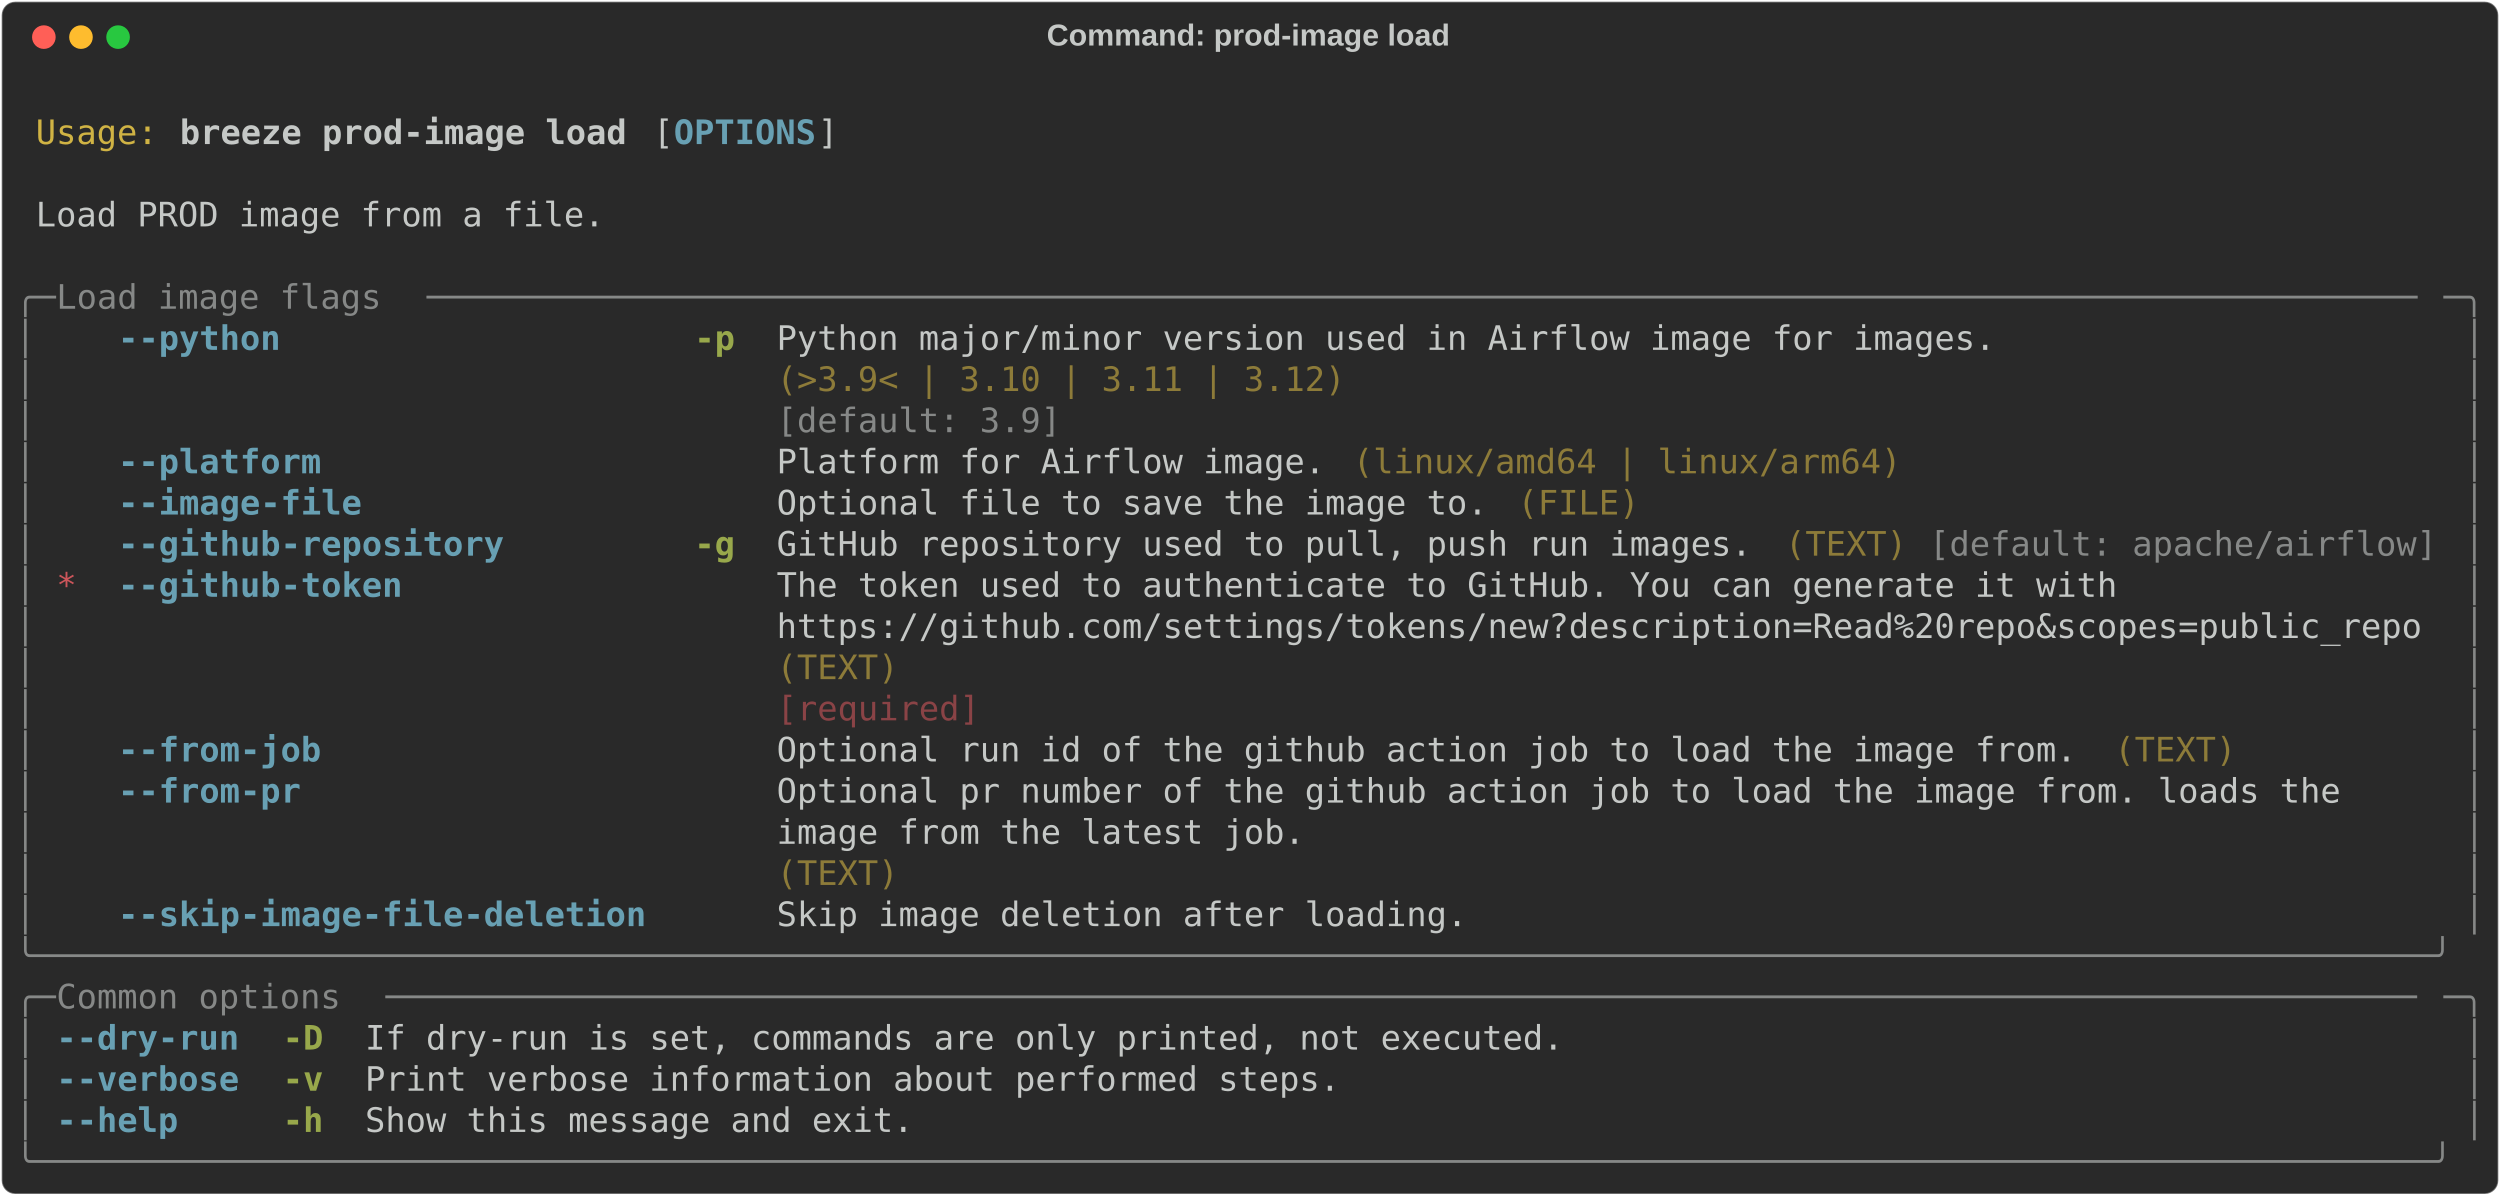
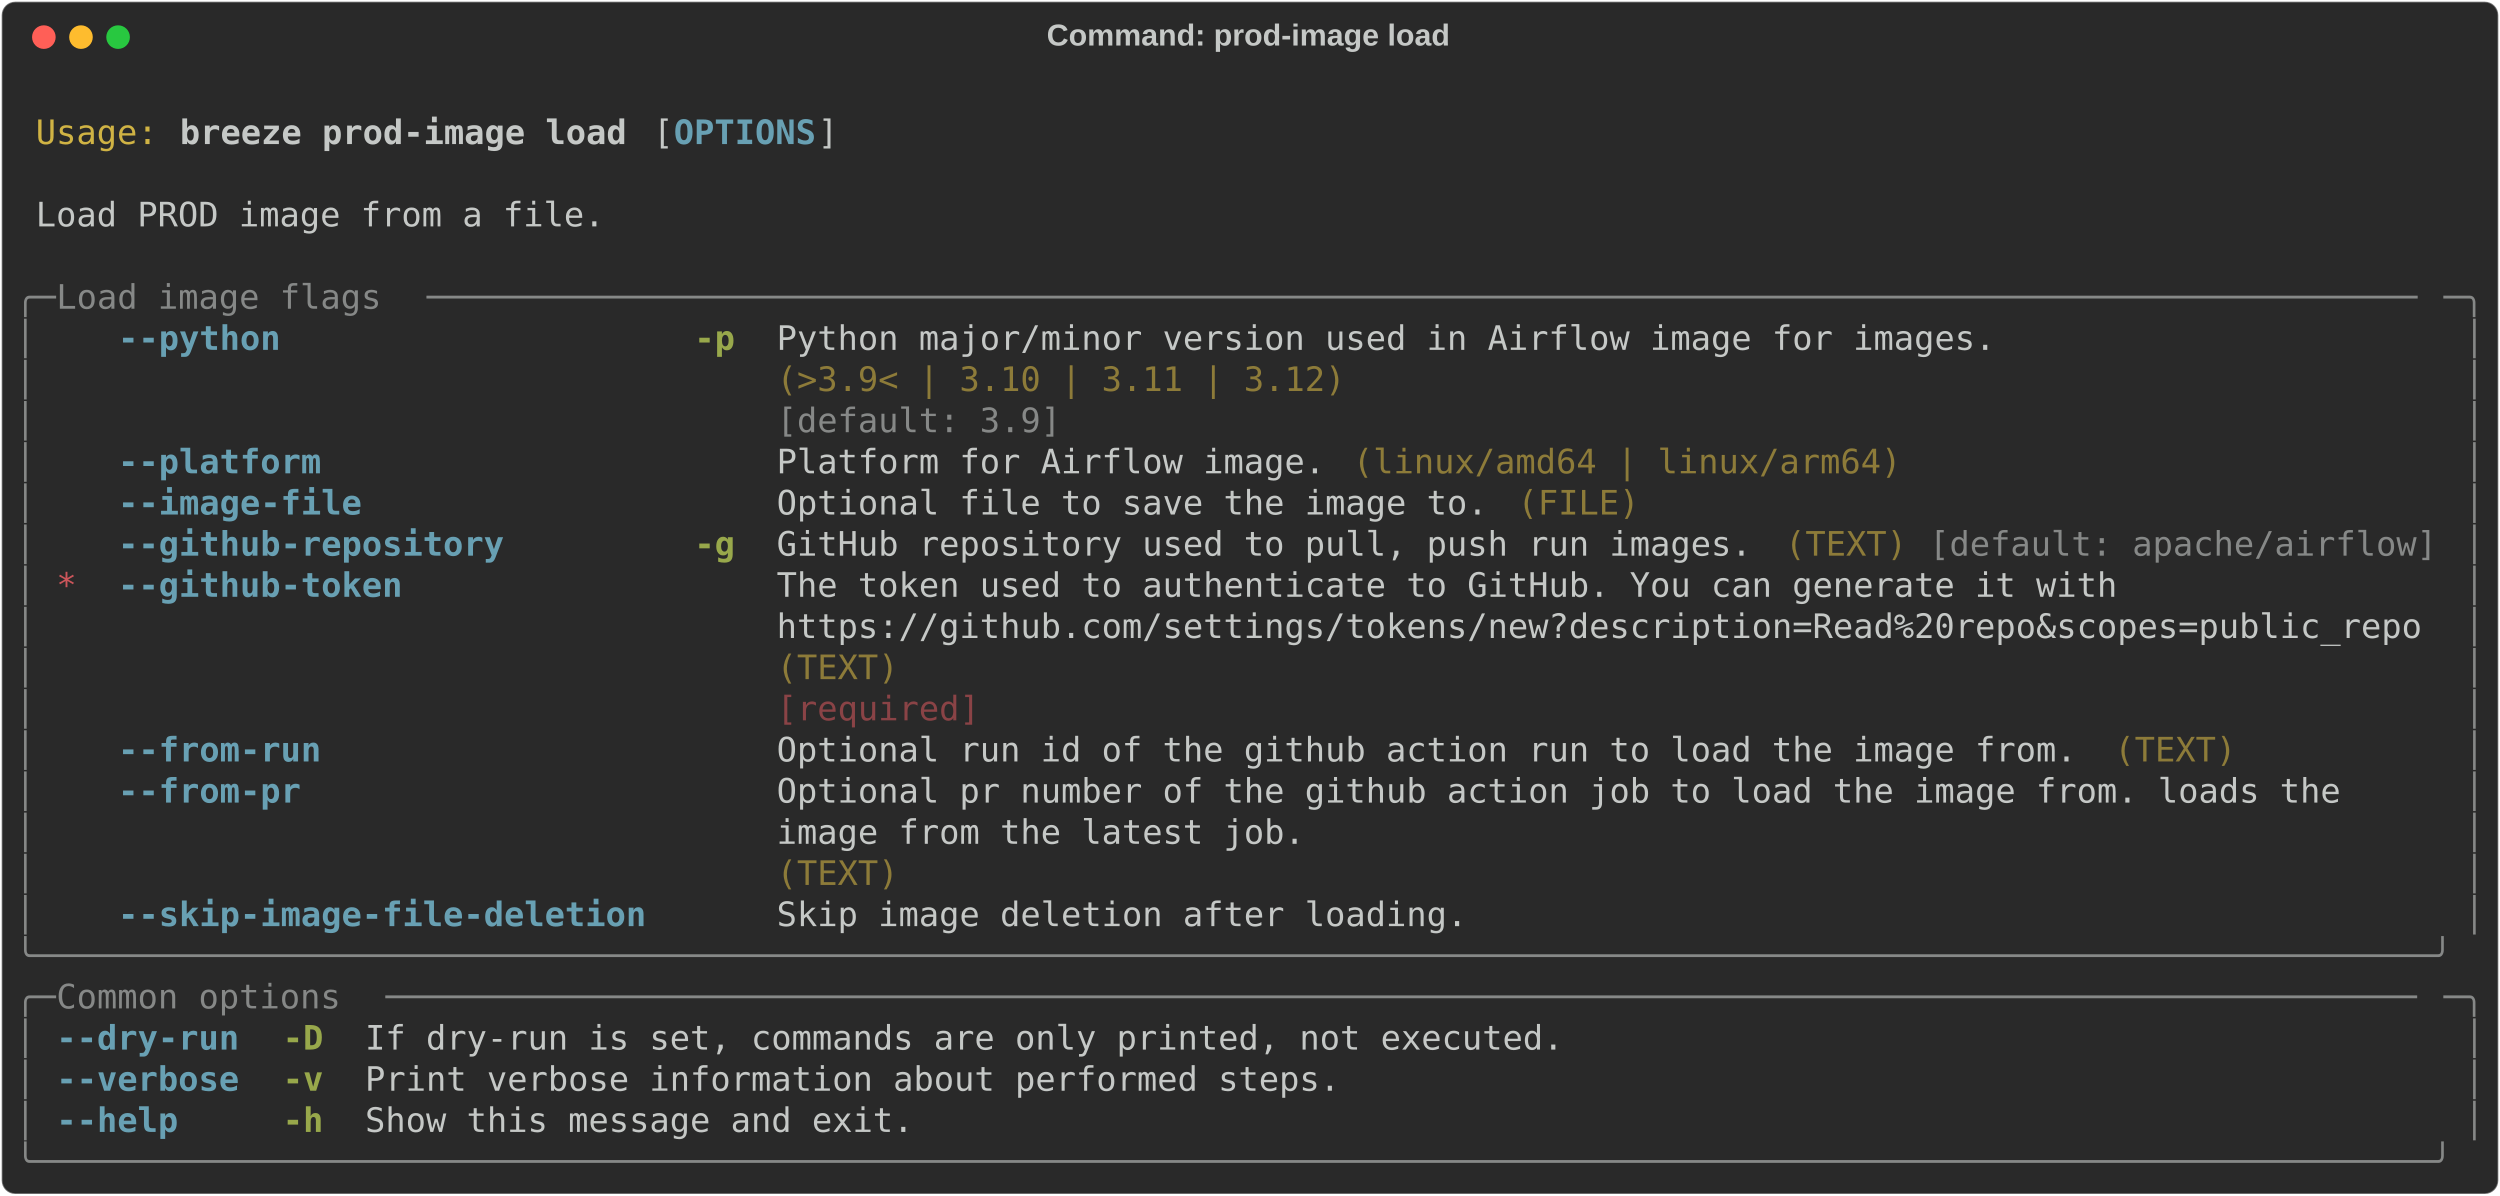
<svg xmlns="http://www.w3.org/2000/svg" class="rich-terminal" viewBox="0 0 1482 708.8">
  <style>

    @font-face {
        font-family: "Fira Code";
        src: local("FiraCode-Regular"),
                url("https://cdnjs.cloudflare.com/ajax/libs/firacode/6.2.0/woff2/FiraCode-Regular.woff2") format("woff2"),
                url("https://cdnjs.cloudflare.com/ajax/libs/firacode/6.2.0/woff/FiraCode-Regular.woff") format("woff");
        font-style: normal;
        font-weight: 400;
    }
    @font-face {
        font-family: "Fira Code";
        src: local("FiraCode-Bold"),
                url("https://cdnjs.cloudflare.com/ajax/libs/firacode/6.2.0/woff2/FiraCode-Bold.woff2") format("woff2"),
                url("https://cdnjs.cloudflare.com/ajax/libs/firacode/6.2.0/woff/FiraCode-Bold.woff") format("woff");
        font-style: bold;
        font-weight: 700;
    }

    .breeze-prod-image-load-matrix {
        font-family: Fira Code, monospace;
        font-size: 20px;
        line-height: 24.4px;
        font-variant-east-asian: full-width;
    }

    .breeze-prod-image-load-title {
        font-size: 18px;
        font-weight: bold;
        font-family: arial;
    }

    .breeze-prod-image-load-r1 { fill: #c5c8c6 }
.breeze-prod-image-load-r2 { fill: #d0b344 }
.breeze-prod-image-load-r3 { fill: #c5c8c6;font-weight: bold }
.breeze-prod-image-load-r4 { fill: #68a0b3;font-weight: bold }
.breeze-prod-image-load-r5 { fill: #868887 }
.breeze-prod-image-load-r6 { fill: #98a84b;font-weight: bold }
.breeze-prod-image-load-r7 { fill: #8d7b39 }
.breeze-prod-image-load-r8 { fill: #cc555a }
.breeze-prod-image-load-r9 { fill: #8a4346 }
    </style>
  <defs>
    <clipPath id="breeze-prod-image-load-clip-terminal">
      <rect x="0" y="0" width="1463.0" height="657.8" />
    </clipPath>
    <clipPath id="breeze-prod-image-load-line-0">
      <rect x="0" y="1.5" width="1464" height="24.65" />
    </clipPath>
    <clipPath id="breeze-prod-image-load-line-1">
      <rect x="0" y="25.9" width="1464" height="24.65" />
    </clipPath>
    <clipPath id="breeze-prod-image-load-line-2">
      <rect x="0" y="50.3" width="1464" height="24.65" />
    </clipPath>
    <clipPath id="breeze-prod-image-load-line-3">
      <rect x="0" y="74.7" width="1464" height="24.65" />
    </clipPath>
    <clipPath id="breeze-prod-image-load-line-4">
      <rect x="0" y="99.1" width="1464" height="24.65" />
    </clipPath>
    <clipPath id="breeze-prod-image-load-line-5">
      <rect x="0" y="123.5" width="1464" height="24.65" />
    </clipPath>
    <clipPath id="breeze-prod-image-load-line-6">
      <rect x="0" y="147.9" width="1464" height="24.65" />
    </clipPath>
    <clipPath id="breeze-prod-image-load-line-7">
      <rect x="0" y="172.3" width="1464" height="24.65" />
    </clipPath>
    <clipPath id="breeze-prod-image-load-line-8">
      <rect x="0" y="196.7" width="1464" height="24.65" />
    </clipPath>
    <clipPath id="breeze-prod-image-load-line-9">
      <rect x="0" y="221.1" width="1464" height="24.65" />
    </clipPath>
    <clipPath id="breeze-prod-image-load-line-10">
      <rect x="0" y="245.5" width="1464" height="24.65" />
    </clipPath>
    <clipPath id="breeze-prod-image-load-line-11">
      <rect x="0" y="269.9" width="1464" height="24.65" />
    </clipPath>
    <clipPath id="breeze-prod-image-load-line-12">
      <rect x="0" y="294.3" width="1464" height="24.65" />
    </clipPath>
    <clipPath id="breeze-prod-image-load-line-13">
      <rect x="0" y="318.7" width="1464" height="24.65" />
    </clipPath>
    <clipPath id="breeze-prod-image-load-line-14">
      <rect x="0" y="343.1" width="1464" height="24.65" />
    </clipPath>
    <clipPath id="breeze-prod-image-load-line-15">
      <rect x="0" y="367.5" width="1464" height="24.65" />
    </clipPath>
    <clipPath id="breeze-prod-image-load-line-16">
      <rect x="0" y="391.9" width="1464" height="24.65" />
    </clipPath>
    <clipPath id="breeze-prod-image-load-line-17">
      <rect x="0" y="416.3" width="1464" height="24.65" />
    </clipPath>
    <clipPath id="breeze-prod-image-load-line-18">
      <rect x="0" y="440.7" width="1464" height="24.65" />
    </clipPath>
    <clipPath id="breeze-prod-image-load-line-19">
      <rect x="0" y="465.1" width="1464" height="24.65" />
    </clipPath>
    <clipPath id="breeze-prod-image-load-line-20">
      <rect x="0" y="489.5" width="1464" height="24.65" />
    </clipPath>
    <clipPath id="breeze-prod-image-load-line-21">
      <rect x="0" y="513.9" width="1464" height="24.65" />
    </clipPath>
    <clipPath id="breeze-prod-image-load-line-22">
      <rect x="0" y="538.3" width="1464" height="24.65" />
    </clipPath>
    <clipPath id="breeze-prod-image-load-line-23">
      <rect x="0" y="562.7" width="1464" height="24.65" />
    </clipPath>
    <clipPath id="breeze-prod-image-load-line-24">
      <rect x="0" y="587.1" width="1464" height="24.65" />
    </clipPath>
    <clipPath id="breeze-prod-image-load-line-25">
      <rect x="0" y="611.5" width="1464" height="24.65" />
    </clipPath>
  </defs>
  <rect fill="#292929" stroke="rgba(255,255,255,0.35)" stroke-width="1" x="1" y="1" width="1480" height="706.8" rx="8" />
  <text class="breeze-prod-image-load-title" fill="#c5c8c6" text-anchor="middle" x="740" y="27">Command: prod-image load</text>
  <g transform="translate(26,22)">
    <circle cx="0" cy="0" r="7" fill="#ff5f57" />
    <circle cx="22" cy="0" r="7" fill="#febc2e" />
    <circle cx="44" cy="0" r="7" fill="#28c840" />
  </g>
  <g transform="translate(9, 41)" clip-path="url(#breeze-prod-image-load-clip-terminal)">
    <g class="breeze-prod-image-load-matrix">
      <text class="breeze-prod-image-load-r1" x="1464" y="20" textLength="12.2" clip-path="url(#breeze-prod-image-load-line-0)">
</text>
      <text class="breeze-prod-image-load-r2" x="12.2" y="44.4" textLength="73.2" clip-path="url(#breeze-prod-image-load-line-1)">Usage:</text>
      <text class="breeze-prod-image-load-r3" x="97.6" y="44.4" textLength="268.4" clip-path="url(#breeze-prod-image-load-line-1)">breeze prod-image load</text>
      <text class="breeze-prod-image-load-r1" x="378.2" y="44.4" textLength="12.2" clip-path="url(#breeze-prod-image-load-line-1)">[</text>
      <text class="breeze-prod-image-load-r4" x="390.4" y="44.4" textLength="85.4" clip-path="url(#breeze-prod-image-load-line-1)">OPTIONS</text>
      <text class="breeze-prod-image-load-r1" x="475.8" y="44.4" textLength="12.2" clip-path="url(#breeze-prod-image-load-line-1)">]</text>
      <text class="breeze-prod-image-load-r1" x="1464" y="44.4" textLength="12.2" clip-path="url(#breeze-prod-image-load-line-1)">
</text>
      <text class="breeze-prod-image-load-r1" x="1464" y="68.8" textLength="12.2" clip-path="url(#breeze-prod-image-load-line-2)">
</text>
      <text class="breeze-prod-image-load-r1" x="12.2" y="93.2" textLength="341.6" clip-path="url(#breeze-prod-image-load-line-3)">Load PROD image from a file.</text>
      <text class="breeze-prod-image-load-r1" x="1464" y="93.2" textLength="12.2" clip-path="url(#breeze-prod-image-load-line-3)">
</text>
      <text class="breeze-prod-image-load-r1" x="1464" y="117.6" textLength="12.2" clip-path="url(#breeze-prod-image-load-line-4)">
</text>
      <text class="breeze-prod-image-load-r5" x="0" y="142" textLength="24.4" clip-path="url(#breeze-prod-image-load-line-5)">╭─</text>
      <text class="breeze-prod-image-load-r5" x="24.4" y="142" textLength="219.6" clip-path="url(#breeze-prod-image-load-line-5)"> Load image flags </text>
      <text class="breeze-prod-image-load-r5" x="244" y="142" textLength="1195.6" clip-path="url(#breeze-prod-image-load-line-5)">──────────────────────────────────────────────────────────────────────────────────────────────────</text>
      <text class="breeze-prod-image-load-r5" x="1439.6" y="142" textLength="24.4" clip-path="url(#breeze-prod-image-load-line-5)">─╮</text>
      <text class="breeze-prod-image-load-r1" x="1464" y="142" textLength="12.2" clip-path="url(#breeze-prod-image-load-line-5)">
</text>
      <text class="breeze-prod-image-load-r5" x="0" y="166.4" textLength="12.2" clip-path="url(#breeze-prod-image-load-line-6)">│</text>
      <text class="breeze-prod-image-load-r4" x="61" y="166.4" textLength="97.6" clip-path="url(#breeze-prod-image-load-line-6)">--python</text>
      <text class="breeze-prod-image-load-r6" x="402.6" y="166.4" textLength="24.4" clip-path="url(#breeze-prod-image-load-line-6)">-p</text>
      <text class="breeze-prod-image-load-r1" x="451.4" y="166.4" textLength="732" clip-path="url(#breeze-prod-image-load-line-6)">Python major/minor version used in Airflow image for images.</text>
      <text class="breeze-prod-image-load-r5" x="1451.8" y="166.4" textLength="12.2" clip-path="url(#breeze-prod-image-load-line-6)">│</text>
      <text class="breeze-prod-image-load-r1" x="1464" y="166.4" textLength="12.2" clip-path="url(#breeze-prod-image-load-line-6)">
</text>
      <text class="breeze-prod-image-load-r5" x="0" y="190.8" textLength="12.2" clip-path="url(#breeze-prod-image-load-line-7)">│</text>
      <text class="breeze-prod-image-load-r7" x="451.4" y="190.8" textLength="732" clip-path="url(#breeze-prod-image-load-line-7)">(&gt;3.9&lt; | 3.10 | 3.11 | 3.12)                                </text>
      <text class="breeze-prod-image-load-r5" x="1451.8" y="190.8" textLength="12.2" clip-path="url(#breeze-prod-image-load-line-7)">│</text>
      <text class="breeze-prod-image-load-r1" x="1464" y="190.8" textLength="12.2" clip-path="url(#breeze-prod-image-load-line-7)">
</text>
      <text class="breeze-prod-image-load-r5" x="0" y="215.2" textLength="12.2" clip-path="url(#breeze-prod-image-load-line-8)">│</text>
      <text class="breeze-prod-image-load-r5" x="451.4" y="215.2" textLength="732" clip-path="url(#breeze-prod-image-load-line-8)">[default: 3.9]                                              </text>
      <text class="breeze-prod-image-load-r5" x="1451.8" y="215.2" textLength="12.2" clip-path="url(#breeze-prod-image-load-line-8)">│</text>
      <text class="breeze-prod-image-load-r1" x="1464" y="215.2" textLength="12.2" clip-path="url(#breeze-prod-image-load-line-8)">
</text>
      <text class="breeze-prod-image-load-r5" x="0" y="239.6" textLength="12.2" clip-path="url(#breeze-prod-image-load-line-9)">│</text>
      <text class="breeze-prod-image-load-r4" x="61" y="239.6" textLength="122" clip-path="url(#breeze-prod-image-load-line-9)">--platform</text>
      <text class="breeze-prod-image-load-r1" x="451.4" y="239.6" textLength="329.4" clip-path="url(#breeze-prod-image-load-line-9)">Platform for Airflow image.</text>
      <text class="breeze-prod-image-load-r7" x="793" y="239.6" textLength="329.4" clip-path="url(#breeze-prod-image-load-line-9)">(linux/amd64 | linux/arm64)</text>
      <text class="breeze-prod-image-load-r5" x="1451.8" y="239.6" textLength="12.2" clip-path="url(#breeze-prod-image-load-line-9)">│</text>
      <text class="breeze-prod-image-load-r1" x="1464" y="239.6" textLength="12.2" clip-path="url(#breeze-prod-image-load-line-9)">
</text>
      <text class="breeze-prod-image-load-r5" x="0" y="264" textLength="12.2" clip-path="url(#breeze-prod-image-load-line-10)">│</text>
      <text class="breeze-prod-image-load-r4" x="61" y="264" textLength="146.4" clip-path="url(#breeze-prod-image-load-line-10)">--image-file</text>
      <text class="breeze-prod-image-load-r1" x="451.4" y="264" textLength="427" clip-path="url(#breeze-prod-image-load-line-10)">Optional file to save the image to.</text>
      <text class="breeze-prod-image-load-r7" x="890.6" y="264" textLength="73.2" clip-path="url(#breeze-prod-image-load-line-10)">(FILE)</text>
      <text class="breeze-prod-image-load-r5" x="1451.8" y="264" textLength="12.2" clip-path="url(#breeze-prod-image-load-line-10)">│</text>
      <text class="breeze-prod-image-load-r1" x="1464" y="264" textLength="12.2" clip-path="url(#breeze-prod-image-load-line-10)">
</text>
      <text class="breeze-prod-image-load-r5" x="0" y="288.4" textLength="12.2" clip-path="url(#breeze-prod-image-load-line-11)">│</text>
      <text class="breeze-prod-image-load-r4" x="61" y="288.4" textLength="231.8" clip-path="url(#breeze-prod-image-load-line-11)">--github-repository</text>
      <text class="breeze-prod-image-load-r6" x="402.6" y="288.4" textLength="24.4" clip-path="url(#breeze-prod-image-load-line-11)">-g</text>
      <text class="breeze-prod-image-load-r1" x="451.4" y="288.4" textLength="585.6" clip-path="url(#breeze-prod-image-load-line-11)">GitHub repository used to pull, push run images.</text>
      <text class="breeze-prod-image-load-r7" x="1049.2" y="288.4" textLength="73.2" clip-path="url(#breeze-prod-image-load-line-11)">(TEXT)</text>
      <text class="breeze-prod-image-load-r5" x="1134.6" y="288.4" textLength="305" clip-path="url(#breeze-prod-image-load-line-11)">[default: apache/airflow]</text>
      <text class="breeze-prod-image-load-r5" x="1451.8" y="288.4" textLength="12.2" clip-path="url(#breeze-prod-image-load-line-11)">│</text>
      <text class="breeze-prod-image-load-r1" x="1464" y="288.4" textLength="12.2" clip-path="url(#breeze-prod-image-load-line-11)">
</text>
      <text class="breeze-prod-image-load-r5" x="0" y="312.8" textLength="12.2" clip-path="url(#breeze-prod-image-load-line-12)">│</text>
      <text class="breeze-prod-image-load-r8" x="24.4" y="312.8" textLength="12.2" clip-path="url(#breeze-prod-image-load-line-12)">*</text>
      <text class="breeze-prod-image-load-r4" x="61" y="312.8" textLength="170.8" clip-path="url(#breeze-prod-image-load-line-12)">--github-token</text>
      <text class="breeze-prod-image-load-r1" x="451.4" y="312.8" textLength="988.2" clip-path="url(#breeze-prod-image-load-line-12)">The token used to authenticate to GitHub. You can generate it with               </text>
      <text class="breeze-prod-image-load-r5" x="1451.8" y="312.8" textLength="12.2" clip-path="url(#breeze-prod-image-load-line-12)">│</text>
      <text class="breeze-prod-image-load-r1" x="1464" y="312.8" textLength="12.2" clip-path="url(#breeze-prod-image-load-line-12)">
</text>
      <text class="breeze-prod-image-load-r5" x="0" y="337.2" textLength="12.2" clip-path="url(#breeze-prod-image-load-line-13)">│</text>
      <text class="breeze-prod-image-load-r1" x="451.4" y="337.2" textLength="988.2" clip-path="url(#breeze-prod-image-load-line-13)">https://github.com/settings/tokens/new?description=Read%20repo&amp;scopes=public_repo</text>
      <text class="breeze-prod-image-load-r5" x="1451.8" y="337.2" textLength="12.2" clip-path="url(#breeze-prod-image-load-line-13)">│</text>
      <text class="breeze-prod-image-load-r1" x="1464" y="337.2" textLength="12.2" clip-path="url(#breeze-prod-image-load-line-13)">
</text>
      <text class="breeze-prod-image-load-r5" x="0" y="361.6" textLength="12.2" clip-path="url(#breeze-prod-image-load-line-14)">│</text>
      <text class="breeze-prod-image-load-r7" x="451.4" y="361.6" textLength="988.2" clip-path="url(#breeze-prod-image-load-line-14)">(TEXT)                                                                           </text>
      <text class="breeze-prod-image-load-r5" x="1451.8" y="361.6" textLength="12.2" clip-path="url(#breeze-prod-image-load-line-14)">│</text>
      <text class="breeze-prod-image-load-r1" x="1464" y="361.6" textLength="12.2" clip-path="url(#breeze-prod-image-load-line-14)">
</text>
      <text class="breeze-prod-image-load-r5" x="0" y="386" textLength="12.2" clip-path="url(#breeze-prod-image-load-line-15)">│</text>
      <text class="breeze-prod-image-load-r9" x="451.4" y="386" textLength="988.2" clip-path="url(#breeze-prod-image-load-line-15)">[required]                                                                       </text>
      <text class="breeze-prod-image-load-r5" x="1451.8" y="386" textLength="12.2" clip-path="url(#breeze-prod-image-load-line-15)">│</text>
      <text class="breeze-prod-image-load-r1" x="1464" y="386" textLength="12.2" clip-path="url(#breeze-prod-image-load-line-15)">
</text>
      <text class="breeze-prod-image-load-r5" x="0" y="410.4" textLength="12.2" clip-path="url(#breeze-prod-image-load-line-16)">│</text>
-       <text class="breeze-prod-image-load-r4" x="61" y="410.4" textLength="122" clip-path="url(#breeze-prod-image-load-line-16)">--from-job</text>
-       <text class="breeze-prod-image-load-r1" x="451.4" y="410.4" textLength="780.8" clip-path="url(#breeze-prod-image-load-line-16)">Optional run id of the github action job to load the image from.</text>
+       <text class="breeze-prod-image-load-r4" x="61" y="410.4" textLength="122" clip-path="url(#breeze-prod-image-load-line-16)">--from-run</text>
+       <text class="breeze-prod-image-load-r1" x="451.4" y="410.4" textLength="780.8" clip-path="url(#breeze-prod-image-load-line-16)">Optional run id of the github action run to load the image from.</text>
      <text class="breeze-prod-image-load-r7" x="1244.4" y="410.4" textLength="73.2" clip-path="url(#breeze-prod-image-load-line-16)">(TEXT)</text>
      <text class="breeze-prod-image-load-r5" x="1451.8" y="410.4" textLength="12.2" clip-path="url(#breeze-prod-image-load-line-16)">│</text>
      <text class="breeze-prod-image-load-r1" x="1464" y="410.4" textLength="12.2" clip-path="url(#breeze-prod-image-load-line-16)">
</text>
      <text class="breeze-prod-image-load-r5" x="0" y="434.8" textLength="12.2" clip-path="url(#breeze-prod-image-load-line-17)">│</text>
      <text class="breeze-prod-image-load-r4" x="61" y="434.8" textLength="109.8" clip-path="url(#breeze-prod-image-load-line-17)">--from-pr</text>
      <text class="breeze-prod-image-load-r1" x="451.4" y="434.8" textLength="988.2" clip-path="url(#breeze-prod-image-load-line-17)">Optional pr number of the github action job to load the image from. loads the    </text>
      <text class="breeze-prod-image-load-r5" x="1451.8" y="434.8" textLength="12.2" clip-path="url(#breeze-prod-image-load-line-17)">│</text>
      <text class="breeze-prod-image-load-r1" x="1464" y="434.8" textLength="12.2" clip-path="url(#breeze-prod-image-load-line-17)">
</text>
      <text class="breeze-prod-image-load-r5" x="0" y="459.2" textLength="12.2" clip-path="url(#breeze-prod-image-load-line-18)">│</text>
      <text class="breeze-prod-image-load-r1" x="451.4" y="459.2" textLength="988.2" clip-path="url(#breeze-prod-image-load-line-18)">image from the latest job.                                                       </text>
      <text class="breeze-prod-image-load-r5" x="1451.8" y="459.2" textLength="12.2" clip-path="url(#breeze-prod-image-load-line-18)">│</text>
      <text class="breeze-prod-image-load-r1" x="1464" y="459.2" textLength="12.2" clip-path="url(#breeze-prod-image-load-line-18)">
</text>
      <text class="breeze-prod-image-load-r5" x="0" y="483.6" textLength="12.2" clip-path="url(#breeze-prod-image-load-line-19)">│</text>
      <text class="breeze-prod-image-load-r7" x="451.4" y="483.6" textLength="988.2" clip-path="url(#breeze-prod-image-load-line-19)">(TEXT)                                                                           </text>
      <text class="breeze-prod-image-load-r5" x="1451.8" y="483.6" textLength="12.2" clip-path="url(#breeze-prod-image-load-line-19)">│</text>
      <text class="breeze-prod-image-load-r1" x="1464" y="483.6" textLength="12.2" clip-path="url(#breeze-prod-image-load-line-19)">
</text>
      <text class="breeze-prod-image-load-r5" x="0" y="508" textLength="12.2" clip-path="url(#breeze-prod-image-load-line-20)">│</text>
      <text class="breeze-prod-image-load-r4" x="61" y="508" textLength="317.2" clip-path="url(#breeze-prod-image-load-line-20)">--skip-image-file-deletion</text>
      <text class="breeze-prod-image-load-r1" x="451.4" y="508" textLength="414.8" clip-path="url(#breeze-prod-image-load-line-20)">Skip image deletion after loading.</text>
      <text class="breeze-prod-image-load-r5" x="1451.8" y="508" textLength="12.2" clip-path="url(#breeze-prod-image-load-line-20)">│</text>
      <text class="breeze-prod-image-load-r1" x="1464" y="508" textLength="12.2" clip-path="url(#breeze-prod-image-load-line-20)">
</text>
      <text class="breeze-prod-image-load-r5" x="0" y="532.4" textLength="1464" clip-path="url(#breeze-prod-image-load-line-21)">╰──────────────────────────────────────────────────────────────────────────────────────────────────────────────────────╯</text>
      <text class="breeze-prod-image-load-r1" x="1464" y="532.4" textLength="12.2" clip-path="url(#breeze-prod-image-load-line-21)">
</text>
      <text class="breeze-prod-image-load-r5" x="0" y="556.8" textLength="24.4" clip-path="url(#breeze-prod-image-load-line-22)">╭─</text>
      <text class="breeze-prod-image-load-r5" x="24.4" y="556.8" textLength="195.2" clip-path="url(#breeze-prod-image-load-line-22)"> Common options </text>
      <text class="breeze-prod-image-load-r5" x="219.6" y="556.8" textLength="1220" clip-path="url(#breeze-prod-image-load-line-22)">────────────────────────────────────────────────────────────────────────────────────────────────────</text>
      <text class="breeze-prod-image-load-r5" x="1439.6" y="556.8" textLength="24.4" clip-path="url(#breeze-prod-image-load-line-22)">─╮</text>
      <text class="breeze-prod-image-load-r1" x="1464" y="556.8" textLength="12.2" clip-path="url(#breeze-prod-image-load-line-22)">
</text>
      <text class="breeze-prod-image-load-r5" x="0" y="581.2" textLength="12.2" clip-path="url(#breeze-prod-image-load-line-23)">│</text>
      <text class="breeze-prod-image-load-r4" x="24.4" y="581.2" textLength="109.8" clip-path="url(#breeze-prod-image-load-line-23)">--dry-run</text>
      <text class="breeze-prod-image-load-r6" x="158.6" y="581.2" textLength="24.4" clip-path="url(#breeze-prod-image-load-line-23)">-D</text>
      <text class="breeze-prod-image-load-r1" x="207.4" y="581.2" textLength="719.8" clip-path="url(#breeze-prod-image-load-line-23)">If dry-run is set, commands are only printed, not executed.</text>
      <text class="breeze-prod-image-load-r5" x="1451.8" y="581.2" textLength="12.2" clip-path="url(#breeze-prod-image-load-line-23)">│</text>
      <text class="breeze-prod-image-load-r1" x="1464" y="581.2" textLength="12.2" clip-path="url(#breeze-prod-image-load-line-23)">
</text>
      <text class="breeze-prod-image-load-r5" x="0" y="605.6" textLength="12.2" clip-path="url(#breeze-prod-image-load-line-24)">│</text>
      <text class="breeze-prod-image-load-r4" x="24.4" y="605.6" textLength="109.8" clip-path="url(#breeze-prod-image-load-line-24)">--verbose</text>
      <text class="breeze-prod-image-load-r6" x="158.6" y="605.6" textLength="24.4" clip-path="url(#breeze-prod-image-load-line-24)">-v</text>
      <text class="breeze-prod-image-load-r1" x="207.4" y="605.6" textLength="585.6" clip-path="url(#breeze-prod-image-load-line-24)">Print verbose information about performed steps.</text>
      <text class="breeze-prod-image-load-r5" x="1451.8" y="605.6" textLength="12.2" clip-path="url(#breeze-prod-image-load-line-24)">│</text>
      <text class="breeze-prod-image-load-r1" x="1464" y="605.6" textLength="12.2" clip-path="url(#breeze-prod-image-load-line-24)">
</text>
      <text class="breeze-prod-image-load-r5" x="0" y="630" textLength="12.2" clip-path="url(#breeze-prod-image-load-line-25)">│</text>
      <text class="breeze-prod-image-load-r4" x="24.4" y="630" textLength="73.2" clip-path="url(#breeze-prod-image-load-line-25)">--help</text>
      <text class="breeze-prod-image-load-r6" x="158.6" y="630" textLength="24.4" clip-path="url(#breeze-prod-image-load-line-25)">-h</text>
      <text class="breeze-prod-image-load-r1" x="207.4" y="630" textLength="329.4" clip-path="url(#breeze-prod-image-load-line-25)">Show this message and exit.</text>
      <text class="breeze-prod-image-load-r5" x="1451.8" y="630" textLength="12.2" clip-path="url(#breeze-prod-image-load-line-25)">│</text>
      <text class="breeze-prod-image-load-r1" x="1464" y="630" textLength="12.2" clip-path="url(#breeze-prod-image-load-line-25)">
</text>
      <text class="breeze-prod-image-load-r5" x="0" y="654.4" textLength="1464" clip-path="url(#breeze-prod-image-load-line-26)">╰──────────────────────────────────────────────────────────────────────────────────────────────────────────────────────╯</text>
      <text class="breeze-prod-image-load-r1" x="1464" y="654.4" textLength="12.2" clip-path="url(#breeze-prod-image-load-line-26)">
</text>
    </g>
  </g>
</svg>
